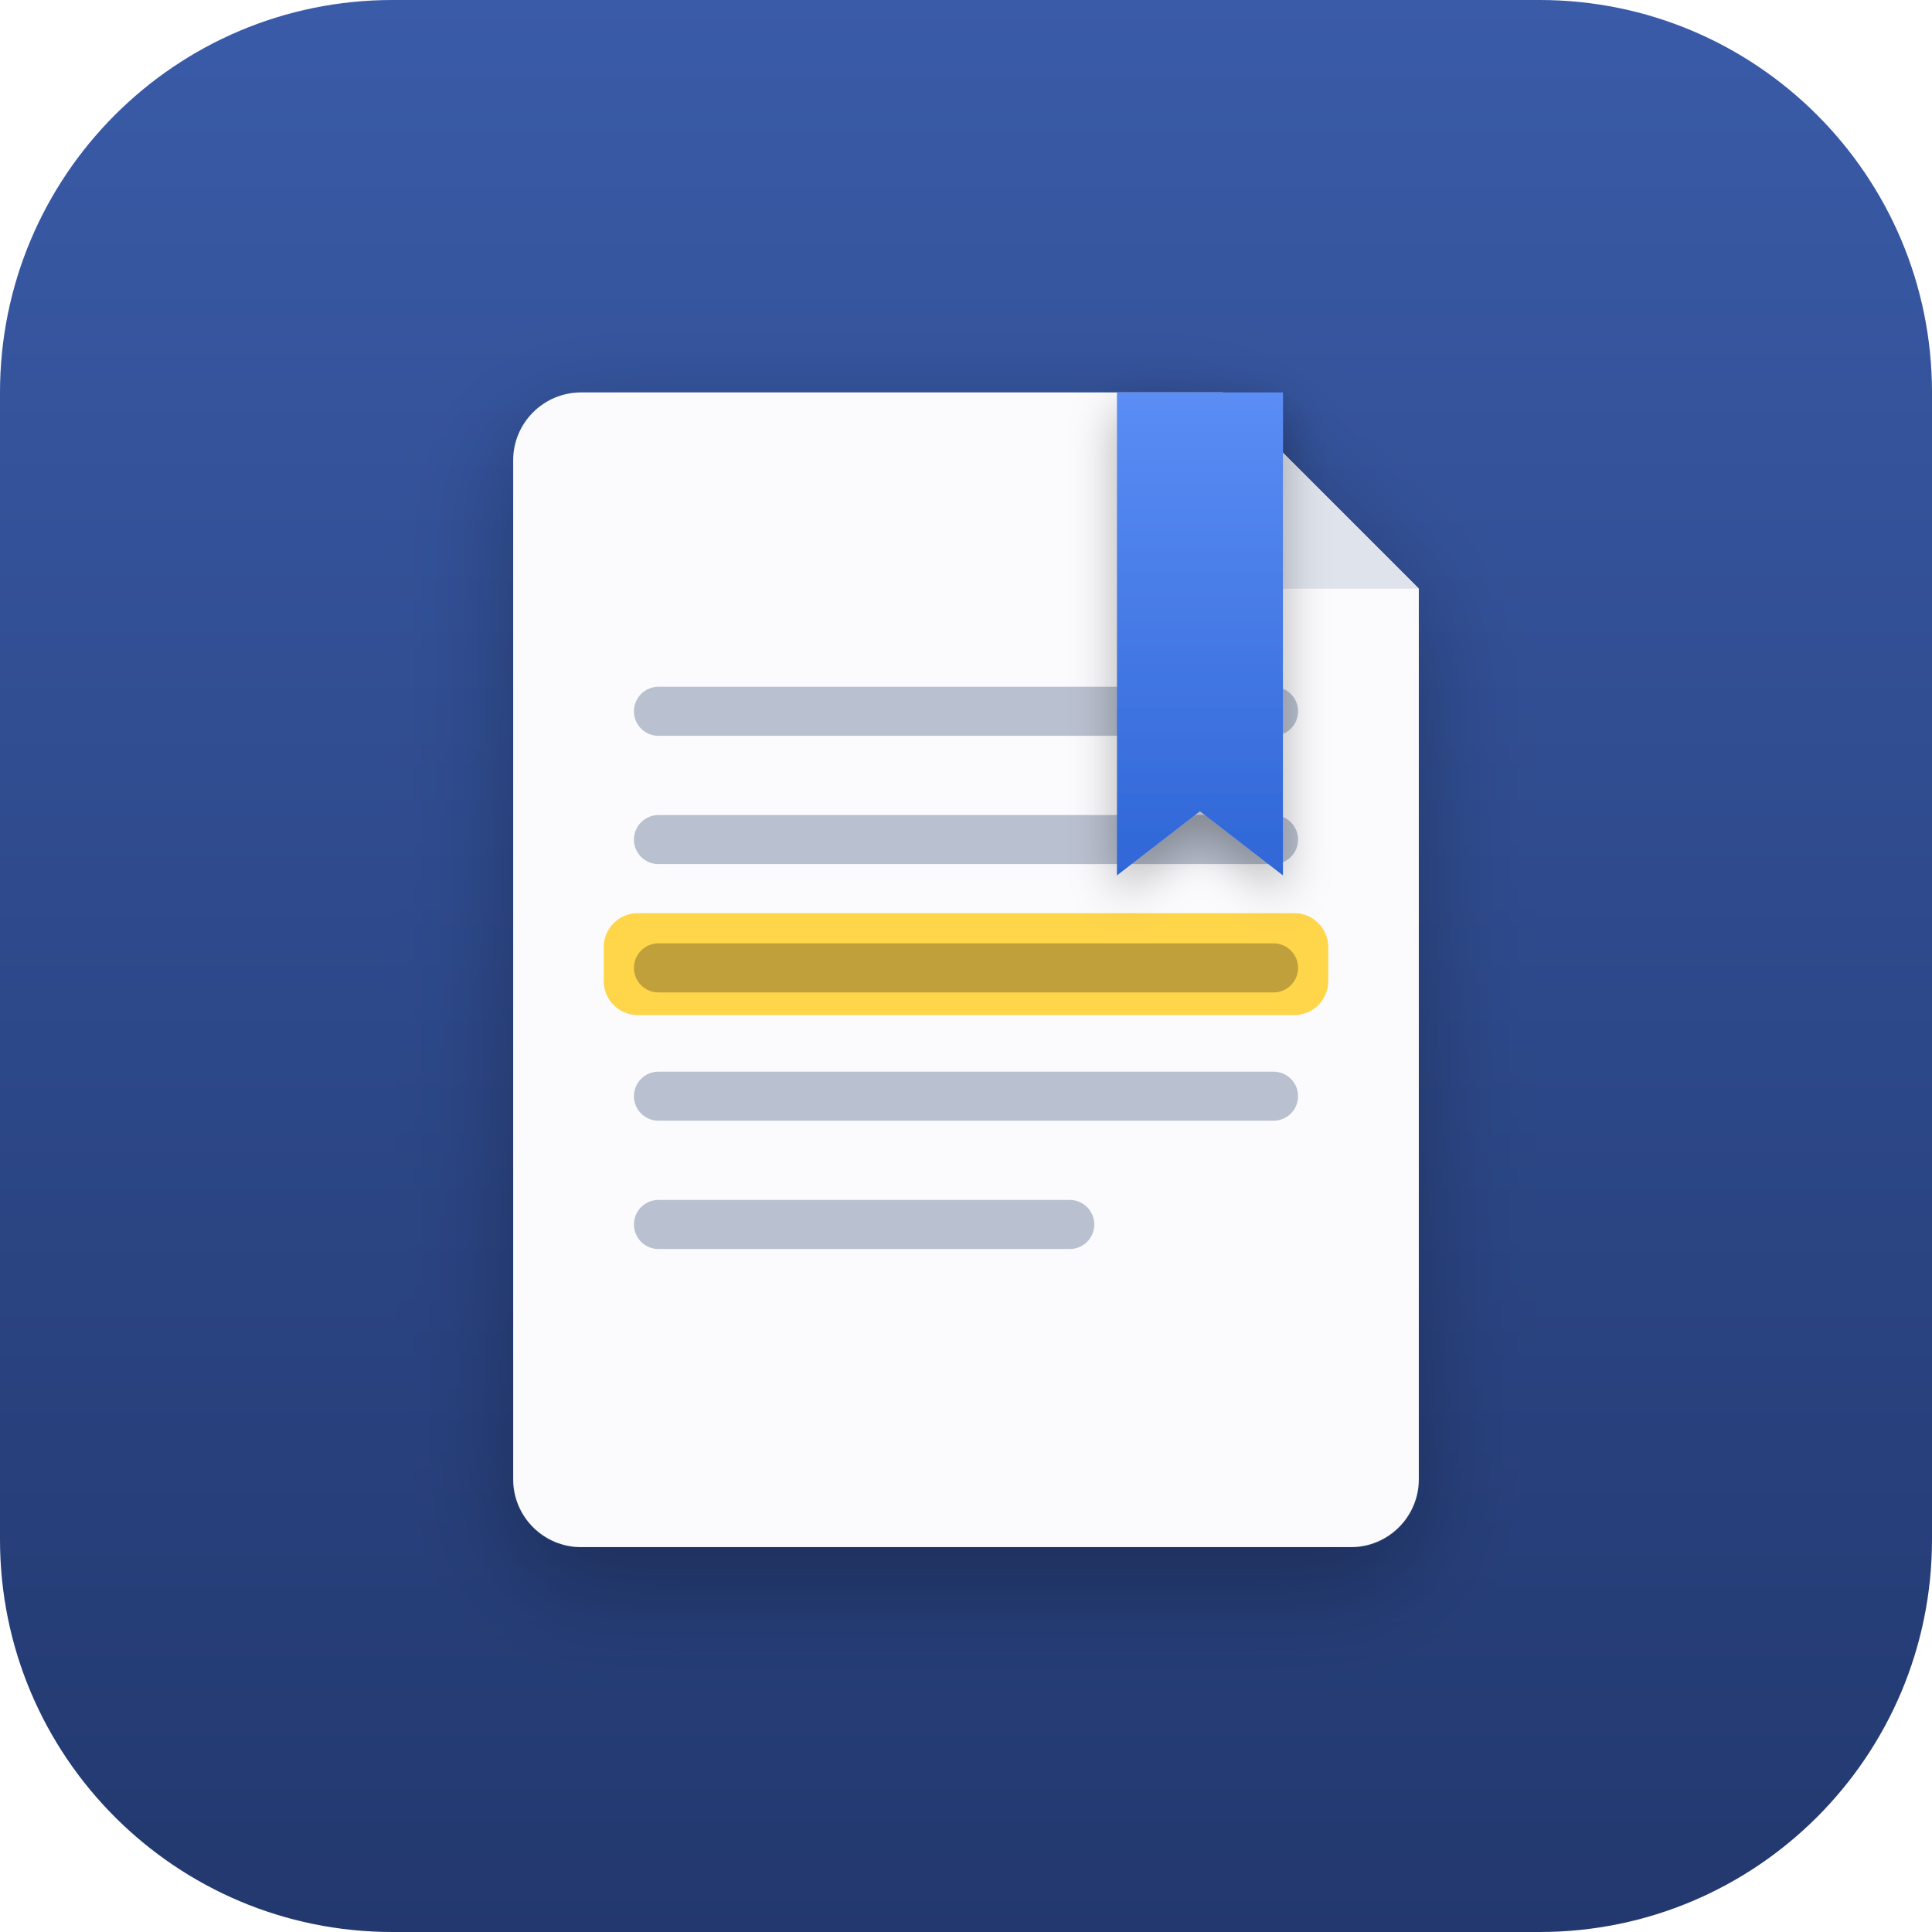
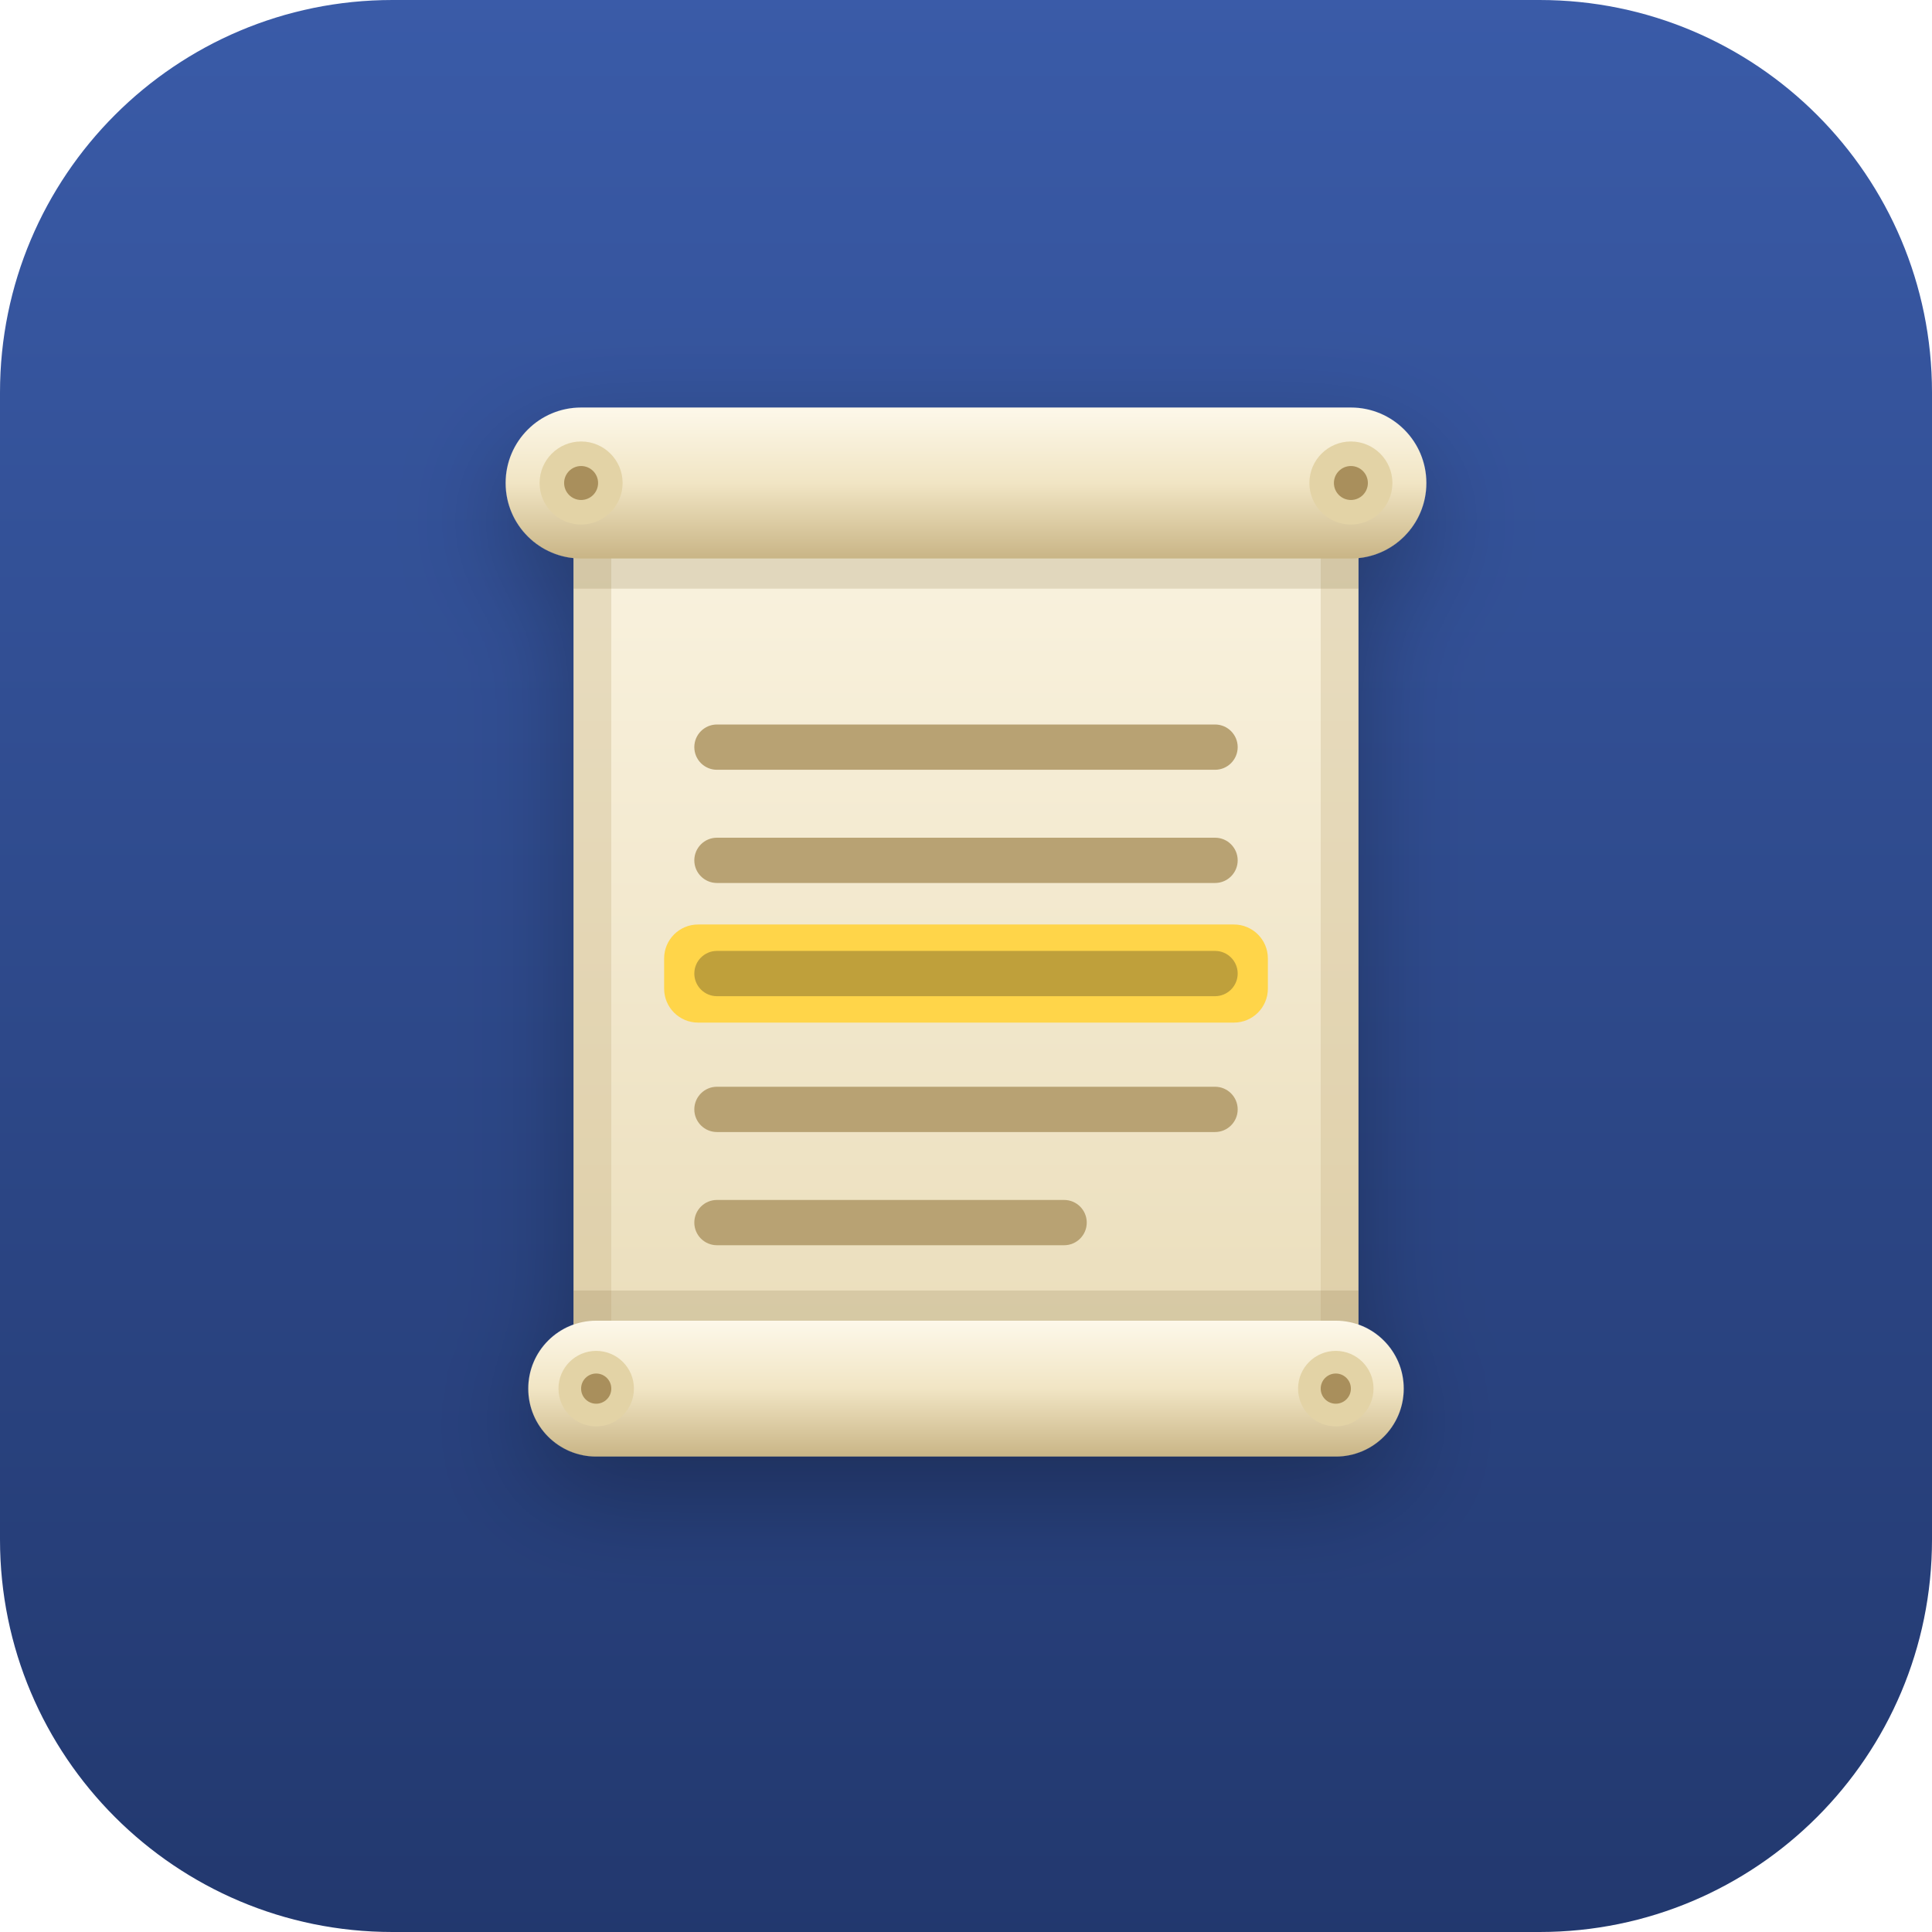
<svg xmlns="http://www.w3.org/2000/svg" width="512" height="512" viewBox="0 0 512 512">
  <defs>
    <linearGradient id="bg" x1="0" y1="0" x2="0" y2="1">
      <stop offset="0" stop-color="#3a5ba8" />
      <stop offset="1" stop-color="#22386e" />
    </linearGradient>
-     <linearGradient id="ribbon" x1="0" y1="0" x2="0" y2="1">
-       <stop offset="0" stop-color="#5b8df5" />
-       <stop offset="1" stop-color="#2f66d6" />
+     <linearGradient id="sheet" x1="0" y1="0" x2="0" y2="1">
+       <stop offset="0" stop-color="#faf3e0" />
+       <stop offset="1" stop-color="#eaddba" />
    </linearGradient>
-     <filter id="pageShadow" x="-20%" y="-20%" width="140%" height="140%">
+     <linearGradient id="roll" x1="0" y1="0" x2="0" y2="1">
+       <stop offset="0" stop-color="#fdf8ea" />
+       <stop offset="0.5" stop-color="#f1e5c4" />
+       <stop offset="1" stop-color="#c9b586" />
+     </linearGradient>
+     <filter id="scrollShadow" x="-20%" y="-20%" width="140%" height="140%">
      <feDropShadow dx="0" dy="10" stdDeviation="14" flood-color="#000" flood-opacity="0.28" />
-     </filter>
-     <filter id="ribbonShadow" x="-40%" y="-20%" width="180%" height="140%">
-       <feDropShadow dx="0" dy="5" stdDeviation="6" flood-color="#000" flood-opacity="0.3" />
    </filter>
  </defs>
  <rect width="512" height="512" rx="104" fill="url(#bg)" />
-   <g filter="url(#pageShadow)">
-     <path d="M136 122 a18 18 0 0 1 18 -18 h170 l52 52 v236 a18 18 0 0 1 -18 18 h-204 a18 18 0 0 1 -18 -18 z" fill="#fbfbfd" />
-     <path d="M324 104 l52 52 h-40 a12 12 0 0 1 -12 -12 z" fill="#dfe3ec" />
-   </g>
-   <g fill="#b9c0cf">
-     <rect x="168" y="182" width="176" height="13" rx="6.5" />
-     <rect x="168" y="216" width="176" height="13" rx="6.5" />
-     <rect x="168" y="284" width="176" height="13" rx="6.5" />
-     <rect x="168" y="318" width="122" height="13" rx="6.5" />
-   </g>
-   <rect x="160" y="242" width="192" height="27" rx="9" fill="#ffd54a" />
-   <rect x="168" y="250" width="176" height="13" rx="6.5" fill="#8a7430" opacity="0.55" />
-   <g filter="url(#ribbonShadow)">
-     <path d="M296 104 h44 v128 l-22 -17 l-22 17 z" fill="url(#ribbon)" />
+   <g filter="url(#scrollShadow)">
+     <rect x="152" y="132" width="208" height="236" fill="url(#sheet)" />
+     <rect x="152" y="132" width="10" height="236" fill="#c9b586" opacity="0.35" />
+     <rect x="350" y="132" width="10" height="236" fill="#c9b586" opacity="0.35" />
+     <g fill="#b8a273">
+       <rect x="184" y="192" width="144" height="12" rx="6" />
+       <rect x="184" y="222" width="144" height="12" rx="6" />
+       <rect x="184" y="288" width="144" height="12" rx="6" />
+       <rect x="184" y="318" width="104" height="12" rx="6" />
+     </g>
+     <rect x="176" y="245" width="160" height="26" rx="9" fill="#ffd54a" />
+     <rect x="184" y="252" width="144" height="12" rx="6" fill="#8a7430" opacity="0.55" />
+     <rect x="152" y="342" width="208" height="10" fill="#8f7a4e" opacity="0.22" />
+     <rect x="140" y="350" width="232" height="36" rx="18" fill="url(#roll)" />
+     <circle cx="158" cy="368" r="10" fill="#e3d3a6" />
+     <circle cx="158" cy="368" r="4" fill="#a98f5c" />
+     <circle cx="354" cy="368" r="10" fill="#e3d3a6" />
+     <circle cx="354" cy="368" r="4" fill="#a98f5c" />
+     <rect x="152" y="146" width="208" height="10" fill="#8f7a4e" opacity="0.22" />
+     <rect x="134" y="108" width="244" height="40" rx="20" fill="url(#roll)" />
+     <circle cx="154" cy="128" r="11" fill="#e3d3a6" />
+     <circle cx="154" cy="128" r="4.5" fill="#a98f5c" />
+     <circle cx="358" cy="128" r="11" fill="#e3d3a6" />
+     <circle cx="358" cy="128" r="4.5" fill="#a98f5c" />
  </g>
</svg>
